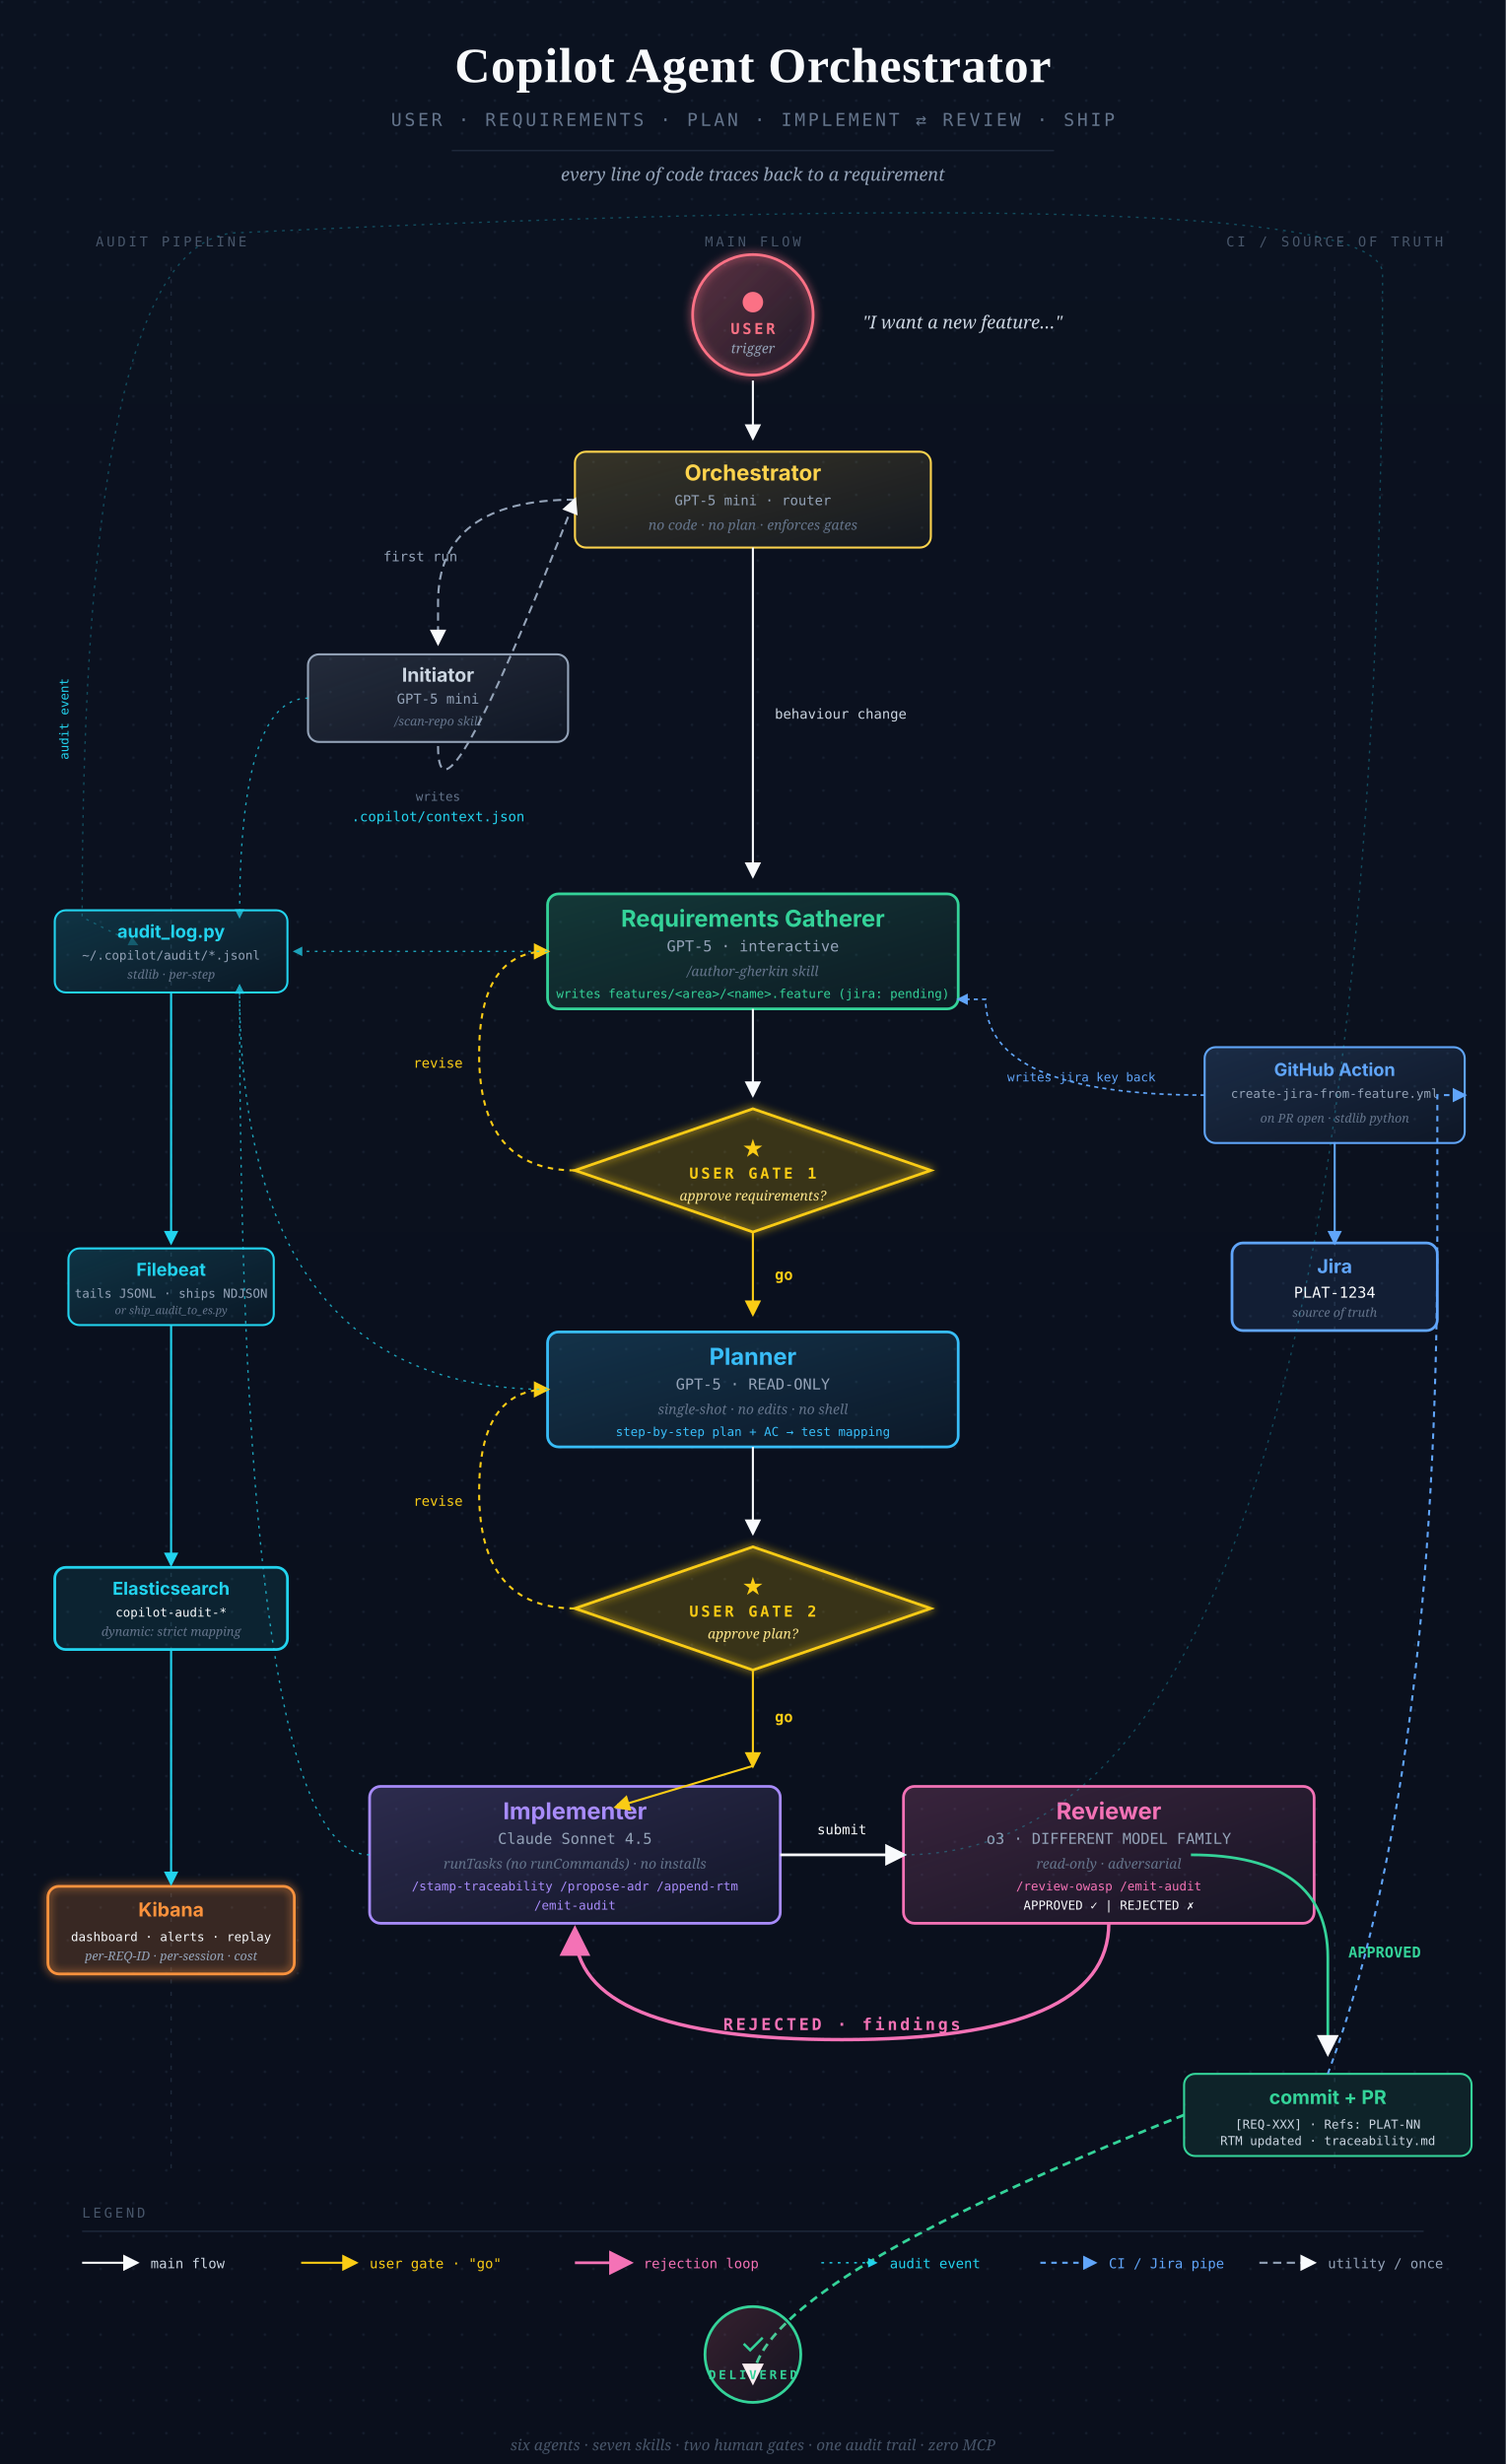
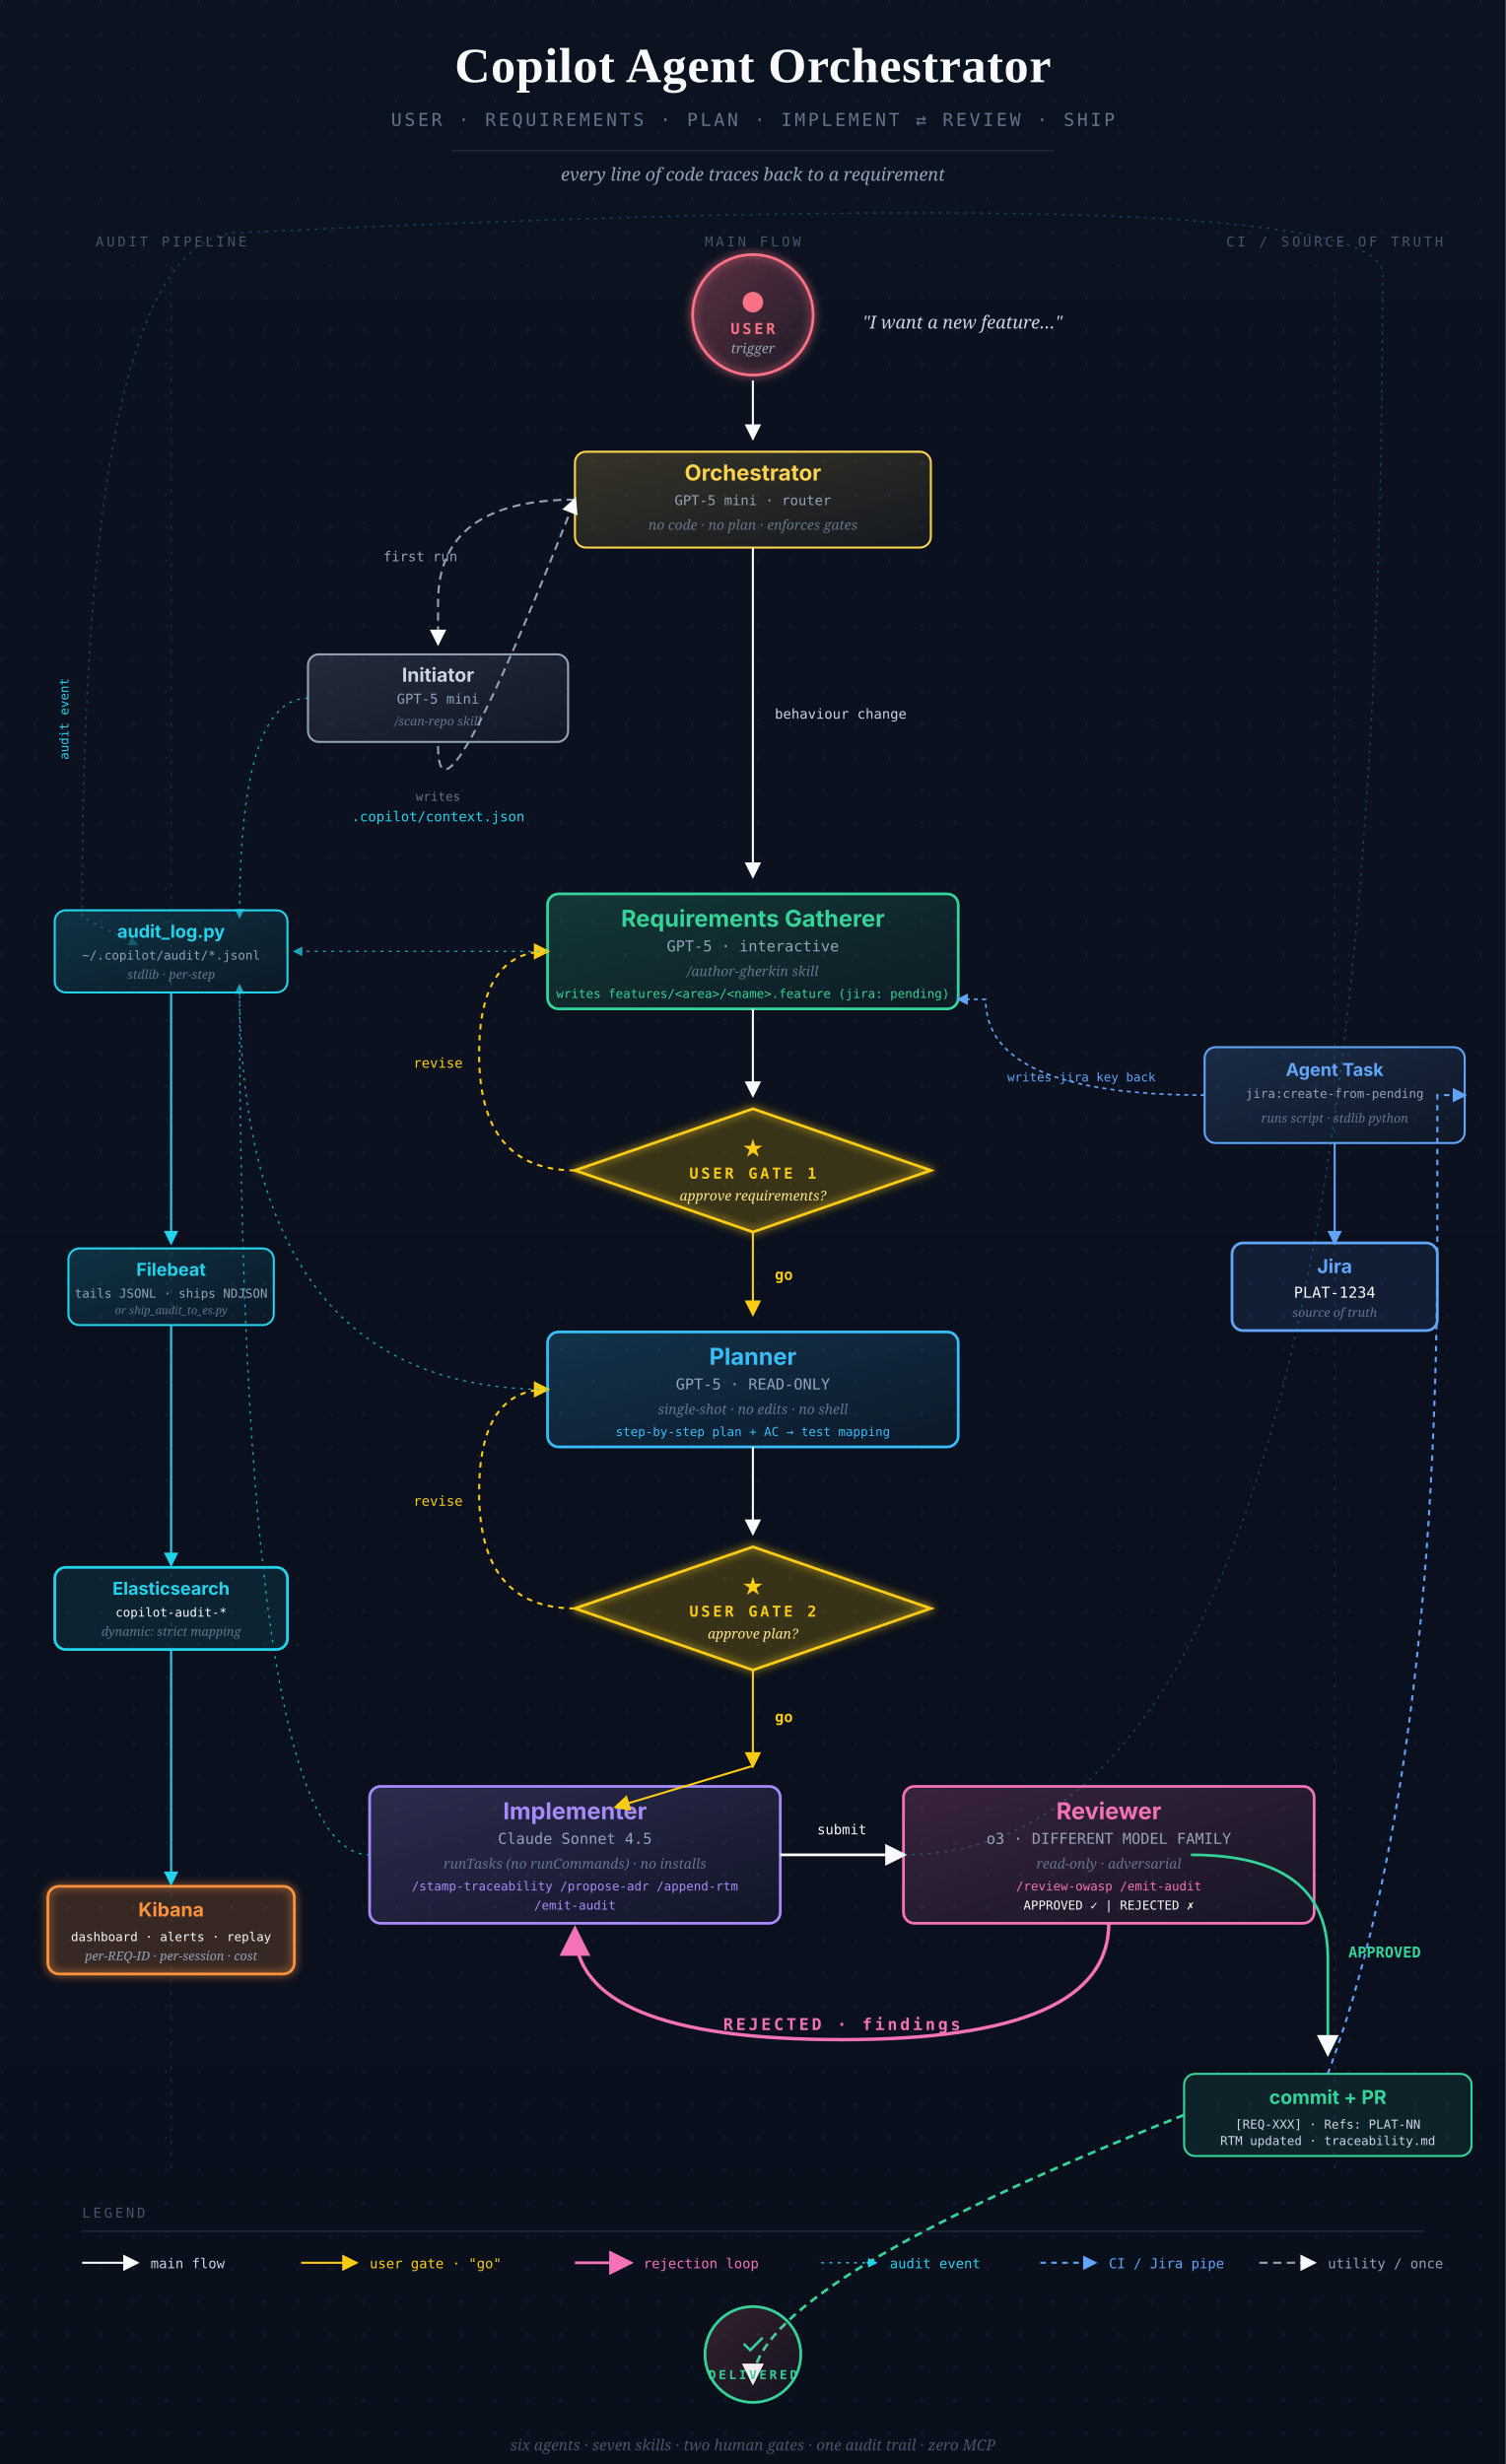
<svg xmlns="http://www.w3.org/2000/svg" viewBox="0 0 1100 1800" font-family="-apple-system, BlinkMacSystemFont, 'Segoe UI', sans-serif">
  <defs>
    <pattern id="dots" x="0" y="0" width="24" height="24" patternUnits="userSpaceOnUse">
      <circle cx="1.5" cy="1.5" r="1" fill="#1E293B" opacity="0.5" />
    </pattern>
    <linearGradient id="bg" x1="0" y1="0" x2="0" y2="1">
      <stop offset="0" stop-color="#0B1220" />
      <stop offset="1" stop-color="#0A0F1C" />
    </linearGradient>
    <linearGradient id="g-user" x1="0" y1="0" x2="1" y2="1">
      <stop offset="0" stop-color="#FB7185" stop-opacity="0.18" />
      <stop offset="1" stop-color="#FB7185" stop-opacity="0.04" />
    </linearGradient>
    <linearGradient id="g-init" x1="0" y1="0" x2="1" y2="1">
      <stop offset="0" stop-color="#94A3B8" stop-opacity="0.18" />
      <stop offset="1" stop-color="#94A3B8" stop-opacity="0.04" />
    </linearGradient>
    <linearGradient id="g-orch" x1="0" y1="0" x2="1" y2="1">
      <stop offset="0" stop-color="#FCD34D" stop-opacity="0.18" />
      <stop offset="1" stop-color="#FCD34D" stop-opacity="0.04" />
    </linearGradient>
    <linearGradient id="g-rg" x1="0" y1="0" x2="1" y2="1">
      <stop offset="0" stop-color="#34D399" stop-opacity="0.20" />
      <stop offset="1" stop-color="#34D399" stop-opacity="0.05" />
    </linearGradient>
    <linearGradient id="g-plan" x1="0" y1="0" x2="1" y2="1">
      <stop offset="0" stop-color="#38BDF8" stop-opacity="0.20" />
      <stop offset="1" stop-color="#38BDF8" stop-opacity="0.05" />
    </linearGradient>
    <linearGradient id="g-impl" x1="0" y1="0" x2="1" y2="1">
      <stop offset="0" stop-color="#A78BFA" stop-opacity="0.22" />
      <stop offset="1" stop-color="#A78BFA" stop-opacity="0.05" />
    </linearGradient>
    <linearGradient id="g-rev" x1="0" y1="0" x2="1" y2="1">
      <stop offset="0" stop-color="#F472B6" stop-opacity="0.20" />
      <stop offset="1" stop-color="#F472B6" stop-opacity="0.05" />
    </linearGradient>
    <linearGradient id="g-audit" x1="0" y1="0" x2="1" y2="1">
      <stop offset="0" stop-color="#22D3EE" stop-opacity="0.18" />
      <stop offset="1" stop-color="#22D3EE" stop-opacity="0.04" />
    </linearGradient>
    <linearGradient id="g-jira" x1="0" y1="0" x2="1" y2="1">
      <stop offset="0" stop-color="#60A5FA" stop-opacity="0.18" />
      <stop offset="1" stop-color="#60A5FA" stop-opacity="0.04" />
    </linearGradient>
    <filter id="glow" x="-20%" y="-20%" width="140%" height="140%">
      <feGaussianBlur stdDeviation="3" result="blur" />
      <feMerge>
        <feMergeNode in="blur" />
        <feMergeNode in="SourceGraphic" />
      </feMerge>
    </filter>
    <marker id="arrow-main" viewBox="0 0 12 12" refX="10" refY="6" markerWidth="8" markerHeight="8" orient="auto-start-reverse">
      <path d="M0,0 L12,6 L0,12 z" fill="#F8FAFC" />
    </marker>
    <marker id="arrow-loop" viewBox="0 0 12 12" refX="10" refY="6" markerWidth="9" markerHeight="9" orient="auto-start-reverse">
      <path d="M0,0 L12,6 L0,12 z" fill="#F472B6" />
    </marker>
    <marker id="arrow-go" viewBox="0 0 12 12" refX="10" refY="6" markerWidth="8" markerHeight="8" orient="auto-start-reverse">
      <path d="M0,0 L12,6 L0,12 z" fill="#FACC15" />
    </marker>
    <marker id="arrow-audit" viewBox="0 0 12 12" refX="10" refY="6" markerWidth="7" markerHeight="7" orient="auto-start-reverse">
      <path d="M0,0 L12,6 L0,12 z" fill="#22D3EE" />
    </marker>
    <marker id="arrow-jira" viewBox="0 0 12 12" refX="10" refY="6" markerWidth="7" markerHeight="7" orient="auto-start-reverse">
      <path d="M0,0 L12,6 L0,12 z" fill="#60A5FA" />
    </marker>
  </defs>
  <rect width="1100" height="1800" fill="url(#bg)" />
  <rect width="1100" height="1800" fill="url(#dots)" />
  <g transform="translate(550, 60)" text-anchor="middle">
    <text y="0" font-family="Georgia, 'Times New Roman', serif" font-size="36" font-weight="700" fill="#F8FAFC" letter-spacing="0.5">
      Copilot Agent Orchestrator
    </text>
    <text y="32" font-family="ui-monospace, 'SF Mono', Monaco, monospace" font-size="13" fill="#64748B" letter-spacing="2">
      USER · REQUIREMENTS · PLAN · IMPLEMENT ⇄ REVIEW · SHIP
    </text>
    <line x1="-220" y1="50" x2="220" y2="50" stroke="#1E293B" stroke-width="1" />
    <text y="72" font-family="Georgia, serif" font-size="13" font-style="italic" fill="#94A3B8">
      every line of code traces back to a requirement
    </text>
  </g>
  <g font-family="ui-monospace, monospace" font-size="10" letter-spacing="2" fill="#475569">
    <text x="125" y="180" text-anchor="middle">AUDIT PIPELINE</text>
    <text x="550" y="180" text-anchor="middle">MAIN FLOW</text>
    <text x="975" y="180" text-anchor="middle">CI / SOURCE OF TRUTH</text>
  </g>
  <g stroke="#1E293B" stroke-width="1" stroke-dasharray="3 6">
    <line x1="125" y1="195" x2="125" y2="1590" />
    <line x1="975" y1="195" x2="975" y2="1590" />
  </g>
  <g transform="translate(550, 230)">
    <circle r="44" fill="url(#g-user)" stroke="#FB7185" stroke-width="2" filter="url(#glow)" />
    <text y="-2" text-anchor="middle" font-size="20" font-weight="700" fill="#FB7185">●</text>
    <text y="14" text-anchor="middle" font-family="ui-monospace, monospace" font-size="11" font-weight="700" letter-spacing="2" fill="#FB7185">USER</text>
    <text y="28" text-anchor="middle" font-family="Georgia, serif" font-size="10" font-style="italic" fill="#94A3B8">trigger</text>
  </g>
  <text x="630" y="240" font-family="Georgia, serif" font-size="13" font-style="italic" fill="#CBD5E1">"I want a new feature…"</text>
  <line x1="550" y1="278" x2="550" y2="320" stroke="#F8FAFC" stroke-width="1.5" marker-end="url(#arrow-main)" />
  <g transform="translate(550, 365)">
    <rect x="-130" y="-35" width="260" height="70" rx="8" fill="url(#g-orch)" stroke="#FCD34D" stroke-width="1.5" />
    <text y="-14" text-anchor="middle" font-family="-apple-system, sans-serif" font-size="16" font-weight="700" fill="#FCD34D">Orchestrator</text>
    <text y="4" text-anchor="middle" font-family="ui-monospace, monospace" font-size="10" fill="#94A3B8">GPT-5 mini · router</text>
    <text y="22" text-anchor="middle" font-family="Georgia, serif" font-size="10" font-style="italic" fill="#64748B">no code · no plan · enforces gates</text>
  </g>
  <path d="M 420 365 Q 320 365 320 440 L 320 470" fill="none" stroke="#94A3B8" stroke-width="1.5" stroke-dasharray="6 4" marker-end="url(#arrow-main)" />
  <text x="280" y="410" font-family="ui-monospace, monospace" font-size="10" fill="#94A3B8">first run</text>
  <g transform="translate(320, 510)">
    <rect x="-95" y="-32" width="190" height="64" rx="8" fill="url(#g-init)" stroke="#94A3B8" stroke-width="1.5" />
    <text y="-12" text-anchor="middle" font-family="-apple-system, sans-serif" font-size="14" font-weight="700" fill="#CBD5E1">Initiator</text>
    <text y="4" text-anchor="middle" font-family="ui-monospace, monospace" font-size="10" fill="#94A3B8">GPT-5 mini</text>
    <text y="20" text-anchor="middle" font-family="Georgia, serif" font-size="9" font-style="italic" fill="#64748B">/scan-repo skill</text>
  </g>
  <text x="320" y="585" text-anchor="middle" font-family="ui-monospace, monospace" font-size="9" fill="#64748B">writes</text>
  <text x="320" y="600" text-anchor="middle" font-family="ui-monospace, monospace" font-size="10" fill="#22D3EE">.copilot/context.json</text>
  <path d="M 320 545 Q 320 620 420 365" fill="none" stroke="#94A3B8" stroke-width="1.5" stroke-dasharray="6 4" marker-end="url(#arrow-main)" />
  <line x1="550" y1="400" x2="550" y2="640" stroke="#F8FAFC" stroke-width="1.5" marker-end="url(#arrow-main)" />
  <text x="566" y="525" font-family="ui-monospace, monospace" font-size="10" fill="#CBD5E1">behaviour change</text>
  <g transform="translate(550, 695)">
    <rect x="-150" y="-42" width="300" height="84" rx="8" fill="url(#g-rg)" stroke="#34D399" stroke-width="2" />
    <text y="-18" text-anchor="middle" font-family="-apple-system, sans-serif" font-size="17" font-weight="700" fill="#34D399">Requirements Gatherer</text>
    <text y="0" text-anchor="middle" font-family="ui-monospace, monospace" font-size="11" fill="#94A3B8">GPT-5 · interactive</text>
    <text y="18" text-anchor="middle" font-family="Georgia, serif" font-size="10" font-style="italic" fill="#64748B">/author-gherkin skill</text>
    <text y="34" text-anchor="middle" font-family="ui-monospace, monospace" font-size="9" fill="#34D399">writes features/&lt;area&gt;/&lt;name&gt;.feature  (jira: pending)</text>
  </g>
  <line x1="550" y1="737" x2="550" y2="800" stroke="#F8FAFC" stroke-width="1.5" marker-end="url(#arrow-main)" />
  <g transform="translate(550, 855)">
    <polygon points="0,-45 130,0 0,45 -130,0" fill="rgba(250, 204, 21, 0.10)" stroke="#FACC15" stroke-width="2" filter="url(#glow)" />
    <text y="-10" text-anchor="middle" font-size="16" font-weight="700" fill="#FACC15">★</text>
    <text y="6" text-anchor="middle" font-family="ui-monospace, monospace" font-size="11" font-weight="700" letter-spacing="2" fill="#FACC15">USER GATE 1</text>
    <text y="22" text-anchor="middle" font-family="Georgia, serif" font-size="10" font-style="italic" fill="#FDE68A">approve requirements?</text>
  </g>
  <path d="M 420 855 Q 350 855 350 770 Q 350 695 400 695" fill="none" stroke="#FACC15" stroke-width="1.5" stroke-dasharray="4 4" marker-end="url(#arrow-go)" />
  <text x="320" y="780" font-family="ui-monospace, monospace" font-size="10" fill="#FACC15" text-anchor="middle">revise</text>
  <line x1="550" y1="900" x2="550" y2="960" stroke="#FACC15" stroke-width="1.5" marker-end="url(#arrow-go)" />
  <text x="566" y="935" font-family="ui-monospace, monospace" font-size="11" font-weight="700" fill="#FACC15">go</text>
  <g transform="translate(550, 1015)">
    <rect x="-150" y="-42" width="300" height="84" rx="8" fill="url(#g-plan)" stroke="#38BDF8" stroke-width="2" />
    <text y="-18" text-anchor="middle" font-family="-apple-system, sans-serif" font-size="17" font-weight="700" fill="#38BDF8">Planner</text>
    <text y="0" text-anchor="middle" font-family="ui-monospace, monospace" font-size="11" fill="#94A3B8">GPT-5 · READ-ONLY</text>
    <text y="18" text-anchor="middle" font-family="Georgia, serif" font-size="10" font-style="italic" fill="#64748B">single-shot · no edits · no shell</text>
    <text y="34" text-anchor="middle" font-family="ui-monospace, monospace" font-size="9" fill="#38BDF8">step-by-step plan + AC → test mapping</text>
  </g>
  <line x1="550" y1="1057" x2="550" y2="1120" stroke="#F8FAFC" stroke-width="1.5" marker-end="url(#arrow-main)" />
  <g transform="translate(550, 1175)">
    <polygon points="0,-45 130,0 0,45 -130,0" fill="rgba(250, 204, 21, 0.10)" stroke="#FACC15" stroke-width="2" filter="url(#glow)" />
    <text y="-10" text-anchor="middle" font-size="16" font-weight="700" fill="#FACC15">★</text>
    <text y="6" text-anchor="middle" font-family="ui-monospace, monospace" font-size="11" font-weight="700" letter-spacing="2" fill="#FACC15">USER GATE 2</text>
    <text y="22" text-anchor="middle" font-family="Georgia, serif" font-size="10" font-style="italic" fill="#FDE68A">approve plan?</text>
  </g>
  <path d="M 420 1175 Q 350 1175 350 1090 Q 350 1015 400 1015" fill="none" stroke="#FACC15" stroke-width="1.5" stroke-dasharray="4 4" marker-end="url(#arrow-go)" />
  <text x="320" y="1100" font-family="ui-monospace, monospace" font-size="10" fill="#FACC15" text-anchor="middle">revise</text>
  <line x1="550" y1="1220" x2="550" y2="1290" stroke="#FACC15" stroke-width="1.5" marker-end="url(#arrow-go)" />
  <text x="566" y="1258" font-family="ui-monospace, monospace" font-size="11" font-weight="700" fill="#FACC15">go</text>
  <g transform="translate(420, 1355)">
    <rect x="-150" y="-50" width="300" height="100" rx="8" fill="url(#g-impl)" stroke="#A78BFA" stroke-width="2" />
    <text y="-26" text-anchor="middle" font-family="-apple-system, sans-serif" font-size="17" font-weight="700" fill="#A78BFA">Implementer</text>
    <text y="-8" text-anchor="middle" font-family="ui-monospace, monospace" font-size="11" fill="#94A3B8">Claude Sonnet 4.5</text>
    <text y="10" text-anchor="middle" font-family="Georgia, serif" font-size="10" font-style="italic" fill="#64748B">runTasks (no runCommands) · no installs</text>
    <text y="26" text-anchor="middle" font-family="ui-monospace, monospace" font-size="9" fill="#A78BFA">/stamp-traceability  /propose-adr  /append-rtm</text>
    <text y="40" text-anchor="middle" font-family="ui-monospace, monospace" font-size="9" fill="#A78BFA">/emit-audit</text>
  </g>
  <g transform="translate(810, 1355)">
    <rect x="-150" y="-50" width="300" height="100" rx="8" fill="url(#g-rev)" stroke="#F472B6" stroke-width="2" />
    <text y="-26" text-anchor="middle" font-family="-apple-system, sans-serif" font-size="17" font-weight="700" fill="#F472B6">Reviewer</text>
    <text y="-8" text-anchor="middle" font-family="ui-monospace, monospace" font-size="11" fill="#94A3B8">o3 · DIFFERENT MODEL FAMILY</text>
    <text y="10" text-anchor="middle" font-family="Georgia, serif" font-size="10" font-style="italic" fill="#64748B">read-only · adversarial</text>
    <text y="26" text-anchor="middle" font-family="ui-monospace, monospace" font-size="9" fill="#F472B6">/review-owasp  /emit-audit</text>
    <text y="40" text-anchor="middle" font-family="ui-monospace, monospace" font-size="9" fill="#F8FAFC">APPROVED ✓  |  REJECTED ✗</text>
  </g>
  <line x1="550" y1="1290" x2="450" y2="1320" stroke="#FACC15" stroke-width="1.5" marker-end="url(#arrow-go)" />
  <path d="M 570 1355 L 660 1355" fill="none" stroke="#F8FAFC" stroke-width="2" marker-end="url(#arrow-main)" />
  <text x="615" y="1340" text-anchor="middle" font-family="ui-monospace, monospace" font-size="10" fill="#F8FAFC">submit</text>
  <path d="M 810 1405 Q 810 1490 615 1490 Q 420 1490 420 1410" fill="none" stroke="#F472B6" stroke-width="2.5" marker-end="url(#arrow-loop)" />
  <text x="615" y="1483" text-anchor="middle" font-family="ui-monospace, monospace" font-size="12" font-weight="700" fill="#F472B6" letter-spacing="2">REJECTED · findings</text>
  <path d="M 870 1355 Q 970 1355 970 1430 L 970 1500" fill="none" stroke="#34D399" stroke-width="2" marker-end="url(#arrow-main)" />
  <text x="985" y="1430" font-family="ui-monospace, monospace" font-size="11" font-weight="700" fill="#34D399">APPROVED</text>
  <g transform="translate(970, 1545)">
    <rect x="-105" y="-30" width="210" height="60" rx="8" fill="rgba(52, 211, 153, 0.10)" stroke="#34D399" stroke-width="1.5" />
    <text y="-8" text-anchor="middle" font-family="-apple-system, sans-serif" font-size="14" font-weight="700" fill="#34D399">commit + PR</text>
    <text y="10" text-anchor="middle" font-family="ui-monospace, monospace" font-size="9" fill="#CBD5E1">[REQ-XXX] · Refs: PLAT-NN</text>
    <text y="22" text-anchor="middle" font-family="ui-monospace, monospace" font-size="9" fill="#CBD5E1">RTM updated · traceability.md</text>
  </g>
  <path d="M 865 1545 Q 550 1670 550 1740" fill="none" stroke="#34D399" stroke-width="2" stroke-dasharray="6 4" marker-end="url(#arrow-main)" />
  <g transform="translate(550, 1720)">
    <circle r="35" fill="url(#g-user)" stroke="#34D399" stroke-width="2" />
    <text y="0" text-anchor="middle" font-family="-apple-system, sans-serif" font-size="22" fill="#34D399">✓</text>
    <text y="18" text-anchor="middle" font-family="ui-monospace, monospace" font-size="9" font-weight="700" letter-spacing="2" fill="#34D399">DELIVERED</text>
  </g>
  <g transform="translate(975, 800)">
    <rect x="-95" y="-35" width="190" height="70" rx="8" fill="url(#g-jira)" stroke="#60A5FA" stroke-width="1.5" />
-     <text y="-14" text-anchor="middle" font-family="-apple-system, sans-serif" font-size="13" font-weight="700" fill="#60A5FA">GitHub Action</text>
-     <text y="2" text-anchor="middle" font-family="ui-monospace, monospace" font-size="9" fill="#94A3B8">create-jira-from-feature.yml</text>
-     <text y="20" text-anchor="middle" font-family="Georgia, serif" font-size="9" font-style="italic" fill="#64748B">on PR open · stdlib python</text>
+     <text y="-14" text-anchor="middle" font-family="-apple-system, sans-serif" font-size="13" font-weight="700" fill="#60A5FA">Agent Task</text>
+     <text y="2" text-anchor="middle" font-family="ui-monospace, monospace" font-size="9" fill="#94A3B8">jira:create-from-pending</text>
+     <text y="20" text-anchor="middle" font-family="Georgia, serif" font-size="9" font-style="italic" fill="#64748B">runs script · stdlib python</text>
  </g>
  <g transform="translate(975, 940)">
    <rect x="-75" y="-32" width="150" height="64" rx="8" fill="rgba(96, 165, 250, 0.10)" stroke="#60A5FA" stroke-width="2" />
    <text y="-10" text-anchor="middle" font-family="-apple-system, sans-serif" font-size="14" font-weight="700" fill="#60A5FA">Jira</text>
    <text y="8" text-anchor="middle" font-family="ui-monospace, monospace" font-size="11" fill="#F8FAFC">PLAT-1234</text>
    <text y="22" text-anchor="middle" font-family="Georgia, serif" font-size="9" font-style="italic" fill="#64748B">source of truth</text>
  </g>
  <path d="M 970 1515 Q 1050 1300 1050 900 L 1050 800 L 1070 800" fill="none" stroke="#60A5FA" stroke-width="1.5" stroke-dasharray="4 4" marker-end="url(#arrow-jira)" />
  <line x1="975" y1="835" x2="975" y2="908" stroke="#60A5FA" stroke-width="1.5" marker-end="url(#arrow-jira)" />
  <path d="M 880 800 Q 720 800 720 730 L 700 730" fill="none" stroke="#60A5FA" stroke-width="1.2" stroke-dasharray="3 3" marker-end="url(#arrow-jira)" />
  <text x="790" y="790" font-family="ui-monospace, monospace" font-size="9" fill="#60A5FA" text-anchor="middle">writes jira key back</text>
  <g transform="translate(125, 695)">
    <rect x="-85" y="-30" width="170" height="60" rx="8" fill="url(#g-audit)" stroke="#22D3EE" stroke-width="1.5" />
    <text y="-10" text-anchor="middle" font-family="-apple-system, sans-serif" font-size="13" font-weight="700" fill="#22D3EE">audit_log.py</text>
    <text y="6" text-anchor="middle" font-family="ui-monospace, monospace" font-size="9" fill="#94A3B8">~/.copilot/audit/*.jsonl</text>
    <text y="20" text-anchor="middle" font-family="Georgia, serif" font-size="9" font-style="italic" fill="#64748B">stdlib · per-step</text>
  </g>
  <g transform="translate(125, 940)">
    <rect x="-75" y="-28" width="150" height="56" rx="8" fill="url(#g-audit)" stroke="#22D3EE" stroke-width="1.5" />
    <text y="-8" text-anchor="middle" font-family="-apple-system, sans-serif" font-size="13" font-weight="700" fill="#22D3EE">Filebeat</text>
    <text y="8" text-anchor="middle" font-family="ui-monospace, monospace" font-size="9" fill="#94A3B8">tails JSONL · ships NDJSON</text>
    <text y="20" text-anchor="middle" font-family="Georgia, serif" font-size="8" font-style="italic" fill="#64748B">or ship_audit_to_es.py</text>
  </g>
  <g transform="translate(125, 1175)">
    <rect x="-85" y="-30" width="170" height="60" rx="8" fill="rgba(34, 211, 238, 0.10)" stroke="#22D3EE" stroke-width="2" />
    <text y="-10" text-anchor="middle" font-family="-apple-system, sans-serif" font-size="13" font-weight="700" fill="#22D3EE">Elasticsearch</text>
    <text y="6" text-anchor="middle" font-family="ui-monospace, monospace" font-size="9" fill="#F8FAFC">copilot-audit-*</text>
    <text y="20" text-anchor="middle" font-family="Georgia, serif" font-size="9" font-style="italic" fill="#64748B">dynamic: strict mapping</text>
  </g>
  <g transform="translate(125, 1410)">
    <rect x="-90" y="-32" width="180" height="64" rx="8" fill="rgba(251, 146, 60, 0.10)" stroke="#FB923C" stroke-width="2" filter="url(#glow)" />
    <text y="-10" text-anchor="middle" font-family="-apple-system, sans-serif" font-size="14" font-weight="700" fill="#FB923C">Kibana</text>
    <text y="8" text-anchor="middle" font-family="ui-monospace, monospace" font-size="9" fill="#F8FAFC">dashboard · alerts · replay</text>
    <text y="22" text-anchor="middle" font-family="Georgia, serif" font-size="9" font-style="italic" fill="#94A3B8">per-REQ-ID · per-session · cost</text>
  </g>
  <g stroke="#22D3EE" stroke-width="1" stroke-dasharray="2 4" fill="none" opacity="0.75">
    <path d="M 225 510 Q 175 510 175 670" marker-end="url(#arrow-audit)" />
    <path d="M 400 695 L 215 695" marker-end="url(#arrow-audit)" />
    <path d="M 400 1015 Q 175 1015 175 720" marker-end="url(#arrow-audit)" />
    <path d="M 270 1355 Q 175 1355 175 720" marker-end="url(#arrow-audit)" />
    <path d="M 660 1355 Q 1010 1355 1010 200 Q 1010 130 175 170 Q 60 170 60 670 L 100 690" marker-end="url(#arrow-audit)" opacity="0.4" />
  </g>
  <text x="50" y="555" font-family="ui-monospace, monospace" font-size="9" fill="#22D3EE" transform="rotate(-90 50 555)">audit event</text>
  <line x1="125" y1="725" x2="125" y2="908" stroke="#22D3EE" stroke-width="1.5" marker-end="url(#arrow-audit)" />
  <line x1="125" y1="968" x2="125" y2="1143" stroke="#22D3EE" stroke-width="1.5" marker-end="url(#arrow-audit)" />
  <line x1="125" y1="1205" x2="125" y2="1376" stroke="#22D3EE" stroke-width="1.5" marker-end="url(#arrow-audit)" />
  <g transform="translate(60, 1620)" font-family="ui-monospace, monospace" font-size="10" fill="#64748B">
    <text x="0" y="0" letter-spacing="2" fill="#475569">LEGEND</text>
    <line x1="0" y1="10" x2="980" y2="10" stroke="#1E293B" />
    <g transform="translate(0, 25)">
      <line x1="0" y1="8" x2="40" y2="8" stroke="#F8FAFC" stroke-width="1.5" marker-end="url(#arrow-main)" />
      <text x="50" y="12" fill="#CBD5E1">main flow</text>
    </g>
    <g transform="translate(160, 25)">
      <line x1="0" y1="8" x2="40" y2="8" stroke="#FACC15" stroke-width="1.5" marker-end="url(#arrow-go)" />
      <text x="50" y="12" fill="#FACC15">user gate · "go"</text>
    </g>
    <g transform="translate(360, 25)">
      <line x1="0" y1="8" x2="40" y2="8" stroke="#F472B6" stroke-width="2" marker-end="url(#arrow-loop)" />
      <text x="50" y="12" fill="#F472B6">rejection loop</text>
    </g>
    <g transform="translate(540, 25)">
      <line x1="0" y1="8" x2="40" y2="8" stroke="#22D3EE" stroke-width="1" stroke-dasharray="2 4" marker-end="url(#arrow-audit)" />
      <text x="50" y="12" fill="#22D3EE">audit event</text>
    </g>
    <g transform="translate(700, 25)">
      <line x1="0" y1="8" x2="40" y2="8" stroke="#60A5FA" stroke-width="1.5" stroke-dasharray="4 4" marker-end="url(#arrow-jira)" />
      <text x="50" y="12" fill="#60A5FA">CI / Jira pipe</text>
    </g>
    <g transform="translate(860, 25)">
      <line x1="0" y1="8" x2="40" y2="8" stroke="#94A3B8" stroke-width="1.5" stroke-dasharray="6 4" marker-end="url(#arrow-main)" />
      <text x="50" y="12" fill="#94A3B8">utility / once</text>
    </g>
  </g>
  <text x="550" y="1790" text-anchor="middle" font-family="Georgia, serif" font-size="11" font-style="italic" fill="#475569">
    six agents · seven skills · two human gates · one audit trail · zero MCP
  </text>
</svg>
